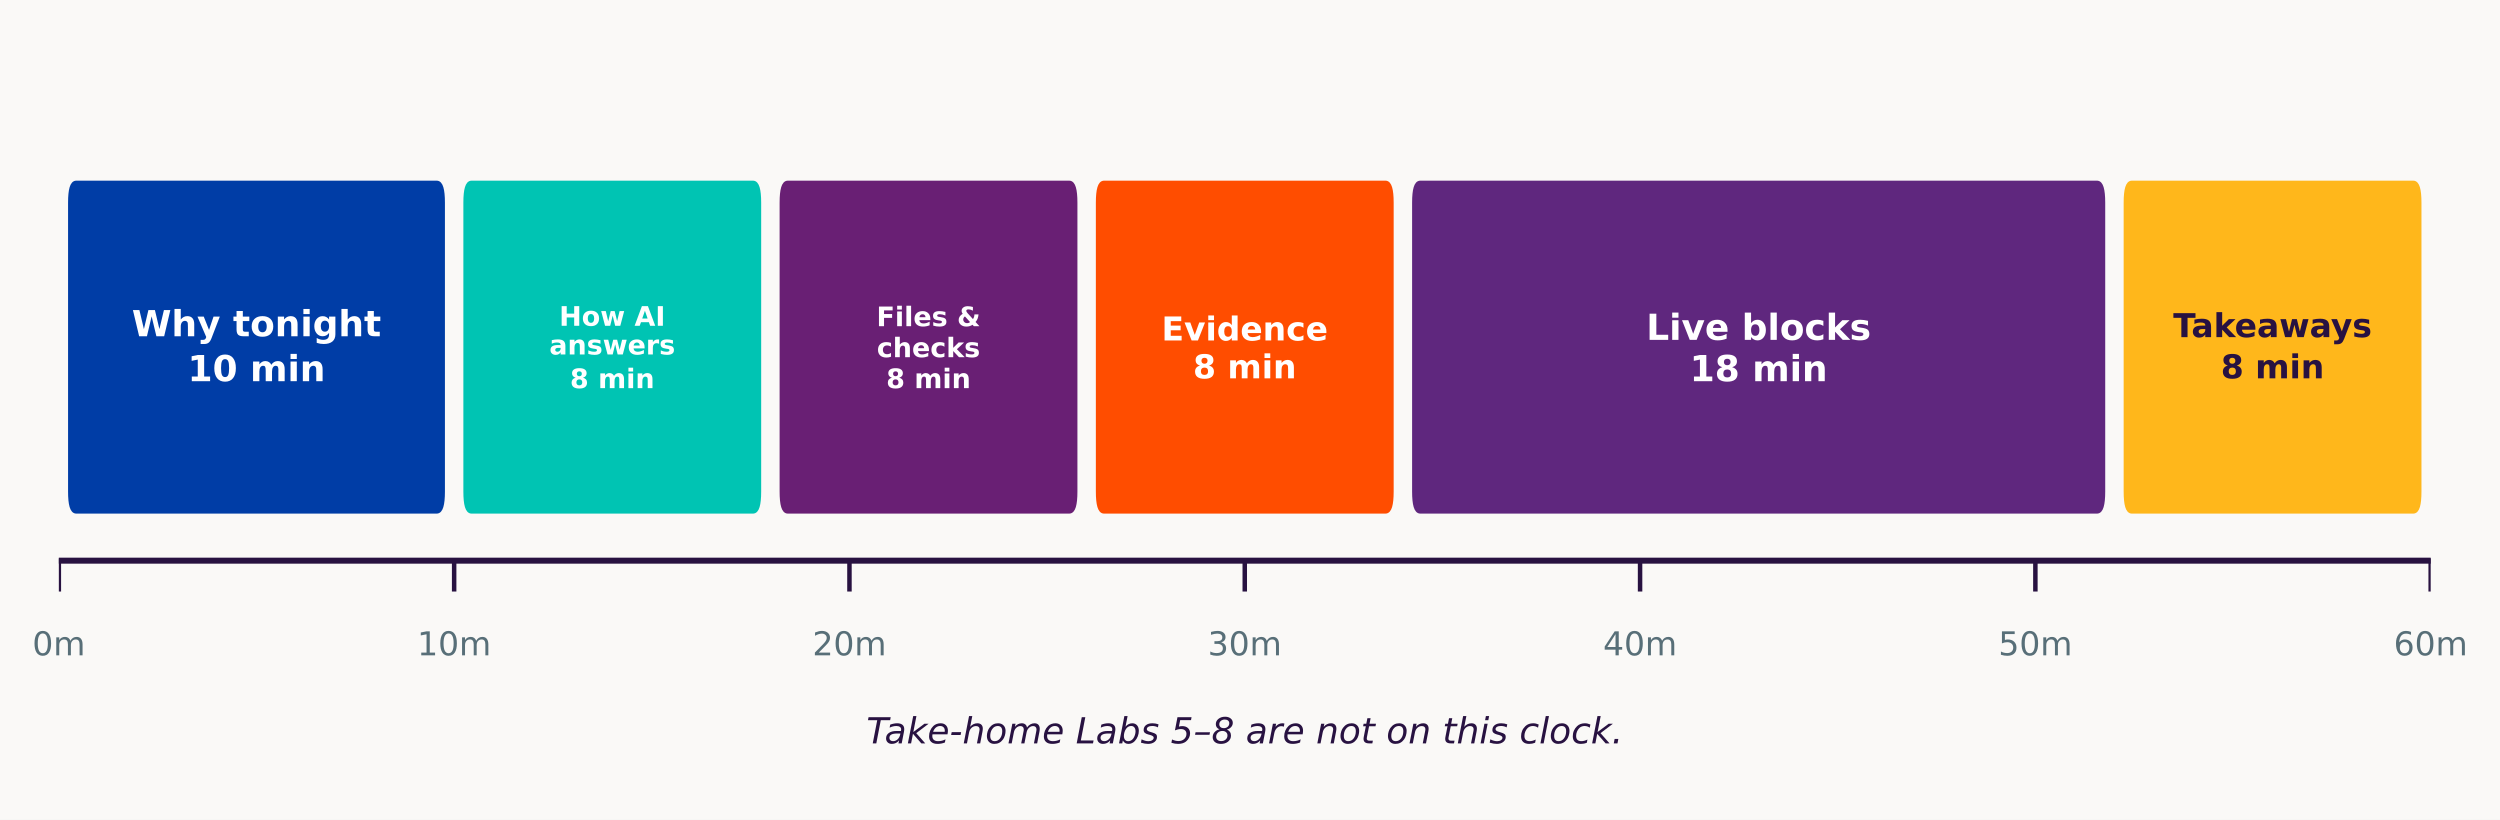
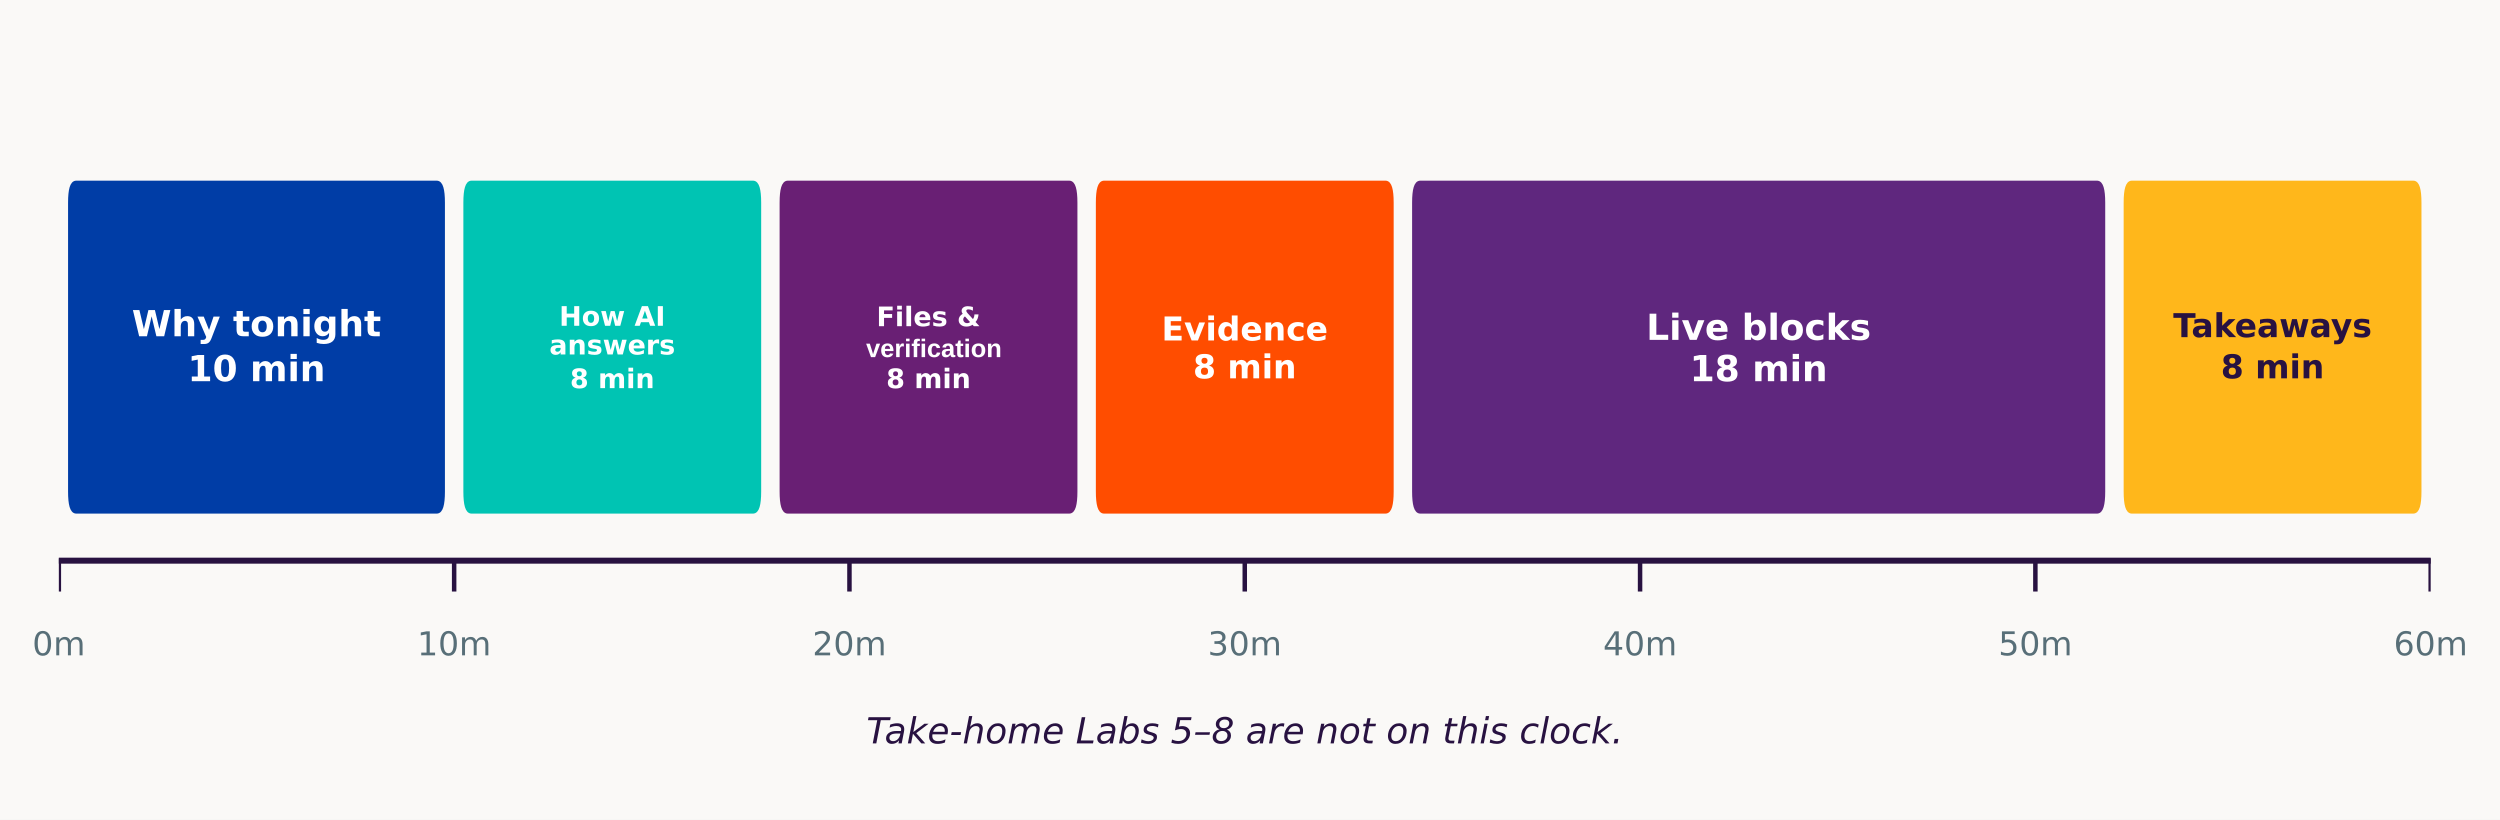
<svg xmlns="http://www.w3.org/2000/svg" xmlns:xlink="http://www.w3.org/1999/xlink" width="835.173pt" height="273.852pt" viewBox="0 0 835.173 273.852" version="1.1">
  <defs>
    <style type="text/css">*{stroke-linejoin: round; stroke-linecap: butt}</style>
  </defs>
  <g id="figure_1">
    <g id="patch_1">
      <path d="M 0 273.852  L 835.173 273.852  L 835.173 0  L 0 0  z " style="fill: #faf9f7" />
    </g>
    <g id="axes_1">
      <g id="patch_2">
        <path d="M 25.467 170.829  L 145.906 170.829  Q 147.887 170.829 147.887 164.21  L 147.887 67.722  Q 147.887 61.103 145.906 61.103  L 25.467 61.103  Q 23.486 61.103 23.486 67.722  L 23.486 164.21  Q 23.486 170.829 25.467 170.829  z " clip-path="url(#p1abf5db52d)" style="fill: #003da6; stroke: #003da6; stroke-width: 1.5; stroke-linejoin: miter" />
      </g>
      <g id="patch_3">
        <path d="M 157.527 170.829  L 251.554 170.829  Q 253.535 170.829 253.535 164.21  L 253.535 67.722  Q 253.535 61.103 251.554 61.103  L 157.527 61.103  Q 155.546 61.103 155.546 67.722  L 155.546 164.21  Q 155.546 170.829 157.527 170.829  z " clip-path="url(#p1abf5db52d)" style="fill: #00c4b3; stroke: #00c4b3; stroke-width: 1.5; stroke-linejoin: miter" />
      </g>
      <g id="patch_4">
        <path d="M 263.175 170.829  L 357.202 170.829  Q 359.183 170.829 359.183 164.21  L 359.183 67.722  Q 359.183 61.103 357.202 61.103  L 263.175 61.103  Q 261.194 61.103 261.194 67.722  L 261.194 164.21  Q 261.194 170.829 263.175 170.829  z " clip-path="url(#p1abf5db52d)" style="fill: #691f74; stroke: #691f74; stroke-width: 1.5; stroke-linejoin: miter" />
      </g>
      <g id="patch_5">
        <path d="M 368.823 170.829  L 462.85 170.829  Q 464.831 170.829 464.831 164.21  L 464.831 67.722  Q 464.831 61.103 462.85 61.103  L 368.823 61.103  Q 366.842 61.103 366.842 67.722  L 366.842 164.21  Q 366.842 170.829 368.823 170.829  z " clip-path="url(#p1abf5db52d)" style="fill: #ff4d00; stroke: #ff4d00; stroke-width: 1.5; stroke-linejoin: miter" />
      </g>
      <g id="patch_6">
        <path d="M 474.471 170.829  L 700.558 170.829  Q 702.539 170.829 702.539 164.21  L 702.539 67.722  Q 702.539 61.103 700.558 61.103  L 474.471 61.103  Q 472.49 61.103 472.49 67.722  L 472.49 164.21  Q 472.49 170.829 474.471 170.829  z " clip-path="url(#p1abf5db52d)" style="fill: #5f277e; stroke: #5f277e; stroke-width: 1.5; stroke-linejoin: miter" />
      </g>
      <g id="patch_7">
        <path d="M 712.179 170.829  L 806.206 170.829  Q 808.187 170.829 808.187 164.21  L 808.187 67.722  Q 808.187 61.103 806.206 61.103  L 712.179 61.103  Q 710.198 61.103 710.198 67.722  L 710.198 164.21  Q 710.198 170.829 712.179 170.829  z " clip-path="url(#p1abf5db52d)" style="fill: #ffb71b; stroke: #ffb71b; stroke-width: 1.5; stroke-linejoin: miter" />
      </g>
      <g id="line2d_1">
        <path d="M 19.657 187.303  L 812.017 187.303  " clip-path="url(#p1abf5db52d)" style="fill: none; stroke: #281241; stroke-width: 2; stroke-linecap: square" />
      </g>
      <g id="line2d_2">
        <path d="M 19.657 196.863  L 19.657 187.303  " clip-path="url(#p1abf5db52d)" style="fill: none; stroke: #281241; stroke-width: 1.5; stroke-linecap: square" />
      </g>
      <g id="line2d_3">
        <path d="M 151.717 196.863  L 151.717 187.303  " clip-path="url(#p1abf5db52d)" style="fill: none; stroke: #281241; stroke-width: 1.5; stroke-linecap: square" />
      </g>
      <g id="line2d_4">
        <path d="M 283.777 196.863  L 283.777 187.303  " clip-path="url(#p1abf5db52d)" style="fill: none; stroke: #281241; stroke-width: 1.5; stroke-linecap: square" />
      </g>
      <g id="line2d_5">
        <path d="M 415.837 196.863  L 415.837 187.303  " clip-path="url(#p1abf5db52d)" style="fill: none; stroke: #281241; stroke-width: 1.5; stroke-linecap: square" />
      </g>
      <g id="line2d_6">
        <path d="M 547.897 196.863  L 547.897 187.303  " clip-path="url(#p1abf5db52d)" style="fill: none; stroke: #281241; stroke-width: 1.5; stroke-linecap: square" />
      </g>
      <g id="line2d_7">
        <path d="M 679.957 196.863  L 679.957 187.303  " clip-path="url(#p1abf5db52d)" style="fill: none; stroke: #281241; stroke-width: 1.5; stroke-linecap: square" />
      </g>
      <g id="line2d_8">
        <path d="M 812.017 196.863  L 812.017 187.303  " clip-path="url(#p1abf5db52d)" style="fill: none; stroke: #281241; stroke-width: 1.5; stroke-linecap: square" />
      </g>
      <g id="text_1">
        <g style="fill: #ffffff" transform="translate(44.04578 112.3307) scale(0.12 -0.12)">
          <defs>
            <path id="DejaVuSans-Bold-3a" d="M 191 4666  L 1344 4666  L 2150 1275  L 2950 4666  L 4109 4666  L 4909 1275  L 5716 4666  L 6859 4666  L 5759 0  L 4372 0  L 3525 3547  L 2688 0  L 1300 0  L 191 4666  z " transform="scale(0.015625)" />
            <path id="DejaVuSans-Bold-4b" d="M 4056 2131  L 4056 0  L 2931 0  L 2931 347  L 2931 1625  Q 2931 2084 2911 2256  Q 2891 2428 2841 2509  Q 2775 2619 2662 2680  Q 2550 2741 2406 2741  Q 2056 2741 1856 2470  Q 1656 2200 1656 1722  L 1656 0  L 538 0  L 538 4863  L 1656 4863  L 1656 2988  Q 1909 3294 2193 3439  Q 2478 3584 2822 3584  Q 3428 3584 3742 3212  Q 4056 2841 4056 2131  z " transform="scale(0.015625)" />
            <path id="DejaVuSans-Bold-5c" d="M 78 3500  L 1197 3500  L 2138 1125  L 2938 3500  L 4056 3500  L 2584 -331  Q 2363 -916 2067 -1148  Q 1772 -1381 1288 -1381  L 641 -1381  L 641 -647  L 991 -647  Q 1275 -647 1404 -556  Q 1534 -466 1606 -231  L 1638 -134  L 78 3500  z " transform="scale(0.015625)" />
            <path id="DejaVuSans-Bold-3" transform="scale(0.015625)" />
            <path id="DejaVuSans-Bold-57" d="M 1759 4494  L 1759 3500  L 2913 3500  L 2913 2700  L 1759 2700  L 1759 1216  Q 1759 972 1856 886  Q 1953 800 2241 800  L 2816 800  L 2816 0  L 1856 0  Q 1194 0 917 276  Q 641 553 641 1216  L 641 2700  L 84 2700  L 84 3500  L 641 3500  L 641 4494  L 1759 4494  z " transform="scale(0.015625)" />
            <path id="DejaVuSans-Bold-52" d="M 2203 2784  Q 1831 2784 1636 2517  Q 1441 2250 1441 1747  Q 1441 1244 1636 976  Q 1831 709 2203 709  Q 2569 709 2762 976  Q 2956 1244 2956 1747  Q 2956 2250 2762 2517  Q 2569 2784 2203 2784  z M 2203 3584  Q 3106 3584 3614 3096  Q 4122 2609 4122 1747  Q 4122 884 3614 396  Q 3106 -91 2203 -91  Q 1297 -91 786 396  Q 275 884 275 1747  Q 275 2609 786 3096  Q 1297 3584 2203 3584  z " transform="scale(0.015625)" />
            <path id="DejaVuSans-Bold-51" d="M 4056 2131  L 4056 0  L 2931 0  L 2931 347  L 2931 1631  Q 2931 2084 2911 2256  Q 2891 2428 2841 2509  Q 2775 2619 2662 2680  Q 2550 2741 2406 2741  Q 2056 2741 1856 2470  Q 1656 2200 1656 1722  L 1656 0  L 538 0  L 538 3500  L 1656 3500  L 1656 2988  Q 1909 3294 2193 3439  Q 2478 3584 2822 3584  Q 3428 3584 3742 3212  Q 4056 2841 4056 2131  z " transform="scale(0.015625)" />
            <path id="DejaVuSans-Bold-4c" d="M 538 3500  L 1656 3500  L 1656 0  L 538 0  L 538 3500  z M 538 4863  L 1656 4863  L 1656 3950  L 538 3950  L 538 4863  z " transform="scale(0.015625)" />
            <path id="DejaVuSans-Bold-4a" d="M 2919 594  Q 2688 288 2409 144  Q 2131 0 1766 0  Q 1125 0 706 504  Q 288 1009 288 1791  Q 288 2575 706 3076  Q 1125 3578 1766 3578  Q 2131 3578 2409 3434  Q 2688 3291 2919 2981  L 2919 3500  L 4044 3500  L 4044 353  Q 4044 -491 3511 -936  Q 2978 -1381 1966 -1381  Q 1638 -1381 1331 -1331  Q 1025 -1281 716 -1178  L 716 -306  Q 1009 -475 1290 -558  Q 1572 -641 1856 -641  Q 2406 -641 2662 -400  Q 2919 -159 2919 353  L 2919 594  z M 2181 2772  Q 1834 2772 1640 2515  Q 1447 2259 1447 1791  Q 1447 1309 1634 1061  Q 1822 813 2181 813  Q 2531 813 2725 1069  Q 2919 1325 2919 1791  Q 2919 2259 2725 2515  Q 2531 2772 2181 2772  z " transform="scale(0.015625)" />
          </defs>
          <use xlink:href="#DejaVuSans-Bold-3a" />
          <use xlink:href="#DejaVuSans-Bold-4b" transform="translate(110.2969 0)" />
          <use xlink:href="#DejaVuSans-Bold-5c" transform="translate(181.4844 0)" />
          <use xlink:href="#DejaVuSans-Bold-3" transform="translate(246.6719 0)" />
          <use xlink:href="#DejaVuSans-Bold-57" transform="translate(281.4844 0)" />
          <use xlink:href="#DejaVuSans-Bold-52" transform="translate(329.2812 0)" />
          <use xlink:href="#DejaVuSans-Bold-51" transform="translate(397.9844 0)" />
          <use xlink:href="#DejaVuSans-Bold-4c" transform="translate(469.1719 0)" />
          <use xlink:href="#DejaVuSans-Bold-4a" transform="translate(503.4531 0)" />
          <use xlink:href="#DejaVuSans-Bold-4b" transform="translate(575.0312 0)" />
          <use xlink:href="#DejaVuSans-Bold-57" transform="translate(646.2188 0)" />
        </g>
        <g style="fill: #ffffff" transform="translate(62.66828 127.34) scale(0.12 -0.12)">
          <defs>
            <path id="DejaVuSans-Bold-14" d="M 750 831  L 1813 831  L 1813 3847  L 722 3622  L 722 4441  L 1806 4666  L 2950 4666  L 2950 831  L 4013 831  L 4013 0  L 750 0  L 750 831  z " transform="scale(0.015625)" />
            <path id="DejaVuSans-Bold-13" d="M 2944 2338  Q 2944 3213 2780 3570  Q 2616 3928 2228 3928  Q 1841 3928 1675 3570  Q 1509 3213 1509 2338  Q 1509 1453 1675 1090  Q 1841 728 2228 728  Q 2613 728 2778 1090  Q 2944 1453 2944 2338  z M 4147 2328  Q 4147 1169 3647 539  Q 3147 -91 2228 -91  Q 1306 -91 806 539  Q 306 1169 306 2328  Q 306 3491 806 4120  Q 1306 4750 2228 4750  Q 3147 4750 3647 4120  Q 4147 3491 4147 2328  z " transform="scale(0.015625)" />
            <path id="DejaVuSans-Bold-50" d="M 3781 2919  Q 3994 3244 4286 3414  Q 4578 3584 4928 3584  Q 5531 3584 5847 3212  Q 6163 2841 6163 2131  L 6163 0  L 5038 0  L 5038 1825  Q 5041 1866 5042 1909  Q 5044 1953 5044 2034  Q 5044 2406 4934 2573  Q 4825 2741 4581 2741  Q 4263 2741 4089 2478  Q 3916 2216 3909 1719  L 3909 0  L 2784 0  L 2784 1825  Q 2784 2406 2684 2573  Q 2584 2741 2328 2741  Q 2006 2741 1831 2477  Q 1656 2213 1656 1722  L 1656 0  L 531 0  L 531 3500  L 1656 3500  L 1656 2988  Q 1863 3284 2130 3434  Q 2397 3584 2719 3584  Q 3081 3584 3359 3409  Q 3638 3234 3781 2919  z " transform="scale(0.015625)" />
          </defs>
          <use xlink:href="#DejaVuSans-Bold-14" />
          <use xlink:href="#DejaVuSans-Bold-13" transform="translate(69.57812 0)" />
          <use xlink:href="#DejaVuSans-Bold-3" transform="translate(139.1562 0)" />
          <use xlink:href="#DejaVuSans-Bold-50" transform="translate(173.9688 0)" />
          <use xlink:href="#DejaVuSans-Bold-4c" transform="translate(278.1719 0)" />
          <use xlink:href="#DejaVuSans-Bold-51" transform="translate(312.4531 0)" />
        </g>
      </g>
      <g id="text_2">
        <g style="fill: #ffffff" transform="translate(186.8023 108.8331) scale(0.09 -0.09)">
          <defs>
            <path id="DejaVuSans-Bold-2b" d="M 588 4666  L 1791 4666  L 1791 2888  L 3566 2888  L 3566 4666  L 4769 4666  L 4769 0  L 3566 0  L 3566 1978  L 1791 1978  L 1791 0  L 588 0  L 588 4666  z " transform="scale(0.015625)" />
            <path id="DejaVuSans-Bold-5a" d="M 225 3500  L 1313 3500  L 1900 1088  L 2491 3500  L 3425 3500  L 4013 1113  L 4603 3500  L 5691 3500  L 4769 0  L 3547 0  L 2956 2406  L 2369 0  L 1147 0  L 225 3500  z " transform="scale(0.015625)" />
            <path id="DejaVuSans-Bold-24" d="M 3419 850  L 1538 850  L 1241 0  L 31 0  L 1759 4666  L 3194 4666  L 4922 0  L 3713 0  L 3419 850  z M 1838 1716  L 3116 1716  L 2478 3572  L 1838 1716  z " transform="scale(0.015625)" />
            <path id="DejaVuSans-Bold-2c" d="M 588 4666  L 1791 4666  L 1791 0  L 588 0  L 588 4666  z " transform="scale(0.015625)" />
          </defs>
          <use xlink:href="#DejaVuSans-Bold-2b" />
          <use xlink:href="#DejaVuSans-Bold-52" transform="translate(83.6875 0)" />
          <use xlink:href="#DejaVuSans-Bold-5a" transform="translate(152.3906 0)" />
          <use xlink:href="#DejaVuSans-Bold-3" transform="translate(244.7812 0)" />
          <use xlink:href="#DejaVuSans-Bold-24" transform="translate(279.5938 0)" />
          <use xlink:href="#DejaVuSans-Bold-2c" transform="translate(356.9844 0)" />
        </g>
        <g style="fill: #ffffff" transform="translate(183.5152 118.4223) scale(0.09 -0.09)">
          <defs>
            <path id="DejaVuSans-Bold-44" d="M 2106 1575  Q 1756 1575 1579 1456  Q 1403 1338 1403 1106  Q 1403 894 1545 773  Q 1688 653 1941 653  Q 2256 653 2472 879  Q 2688 1106 2688 1447  L 2688 1575  L 2106 1575  z M 3816 1997  L 3816 0  L 2688 0  L 2688 519  Q 2463 200 2181 54  Q 1900 -91 1497 -91  Q 953 -91 614 226  Q 275 544 275 1050  Q 275 1666 698 1953  Q 1122 2241 2028 2241  L 2688 2241  L 2688 2328  Q 2688 2594 2478 2717  Q 2269 2841 1825 2841  Q 1466 2841 1156 2769  Q 847 2697 581 2553  L 581 3406  Q 941 3494 1303 3539  Q 1666 3584 2028 3584  Q 2975 3584 3395 3211  Q 3816 2838 3816 1997  z " transform="scale(0.015625)" />
            <path id="DejaVuSans-Bold-56" d="M 3272 3391  L 3272 2541  Q 2913 2691 2578 2766  Q 2244 2841 1947 2841  Q 1628 2841 1473 2761  Q 1319 2681 1319 2516  Q 1319 2381 1436 2309  Q 1553 2238 1856 2203  L 2053 2175  Q 2913 2066 3209 1816  Q 3506 1566 3506 1031  Q 3506 472 3093 190  Q 2681 -91 1863 -91  Q 1516 -91 1145 -36  Q 775 19 384 128  L 384 978  Q 719 816 1070 734  Q 1422 653 1784 653  Q 2113 653 2278 743  Q 2444 834 2444 1013  Q 2444 1163 2330 1236  Q 2216 1309 1875 1350  L 1678 1375  Q 931 1469 631 1722  Q 331 1975 331 2491  Q 331 3047 712 3315  Q 1094 3584 1881 3584  Q 2191 3584 2531 3537  Q 2872 3491 3272 3391  z " transform="scale(0.015625)" />
            <path id="DejaVuSans-Bold-48" d="M 4031 1759  L 4031 1441  L 1416 1441  Q 1456 1047 1700 850  Q 1944 653 2381 653  Q 2734 653 3104 758  Q 3475 863 3866 1075  L 3866 213  Q 3469 63 3072 -14  Q 2675 -91 2278 -91  Q 1328 -91 801 392  Q 275 875 275 1747  Q 275 2603 792 3093  Q 1309 3584 2216 3584  Q 3041 3584 3536 3087  Q 4031 2591 4031 1759  z M 2881 2131  Q 2881 2450 2695 2645  Q 2509 2841 2209 2841  Q 1884 2841 1681 2658  Q 1478 2475 1428 2131  L 2881 2131  z " transform="scale(0.015625)" />
            <path id="DejaVuSans-Bold-55" d="M 3138 2547  Q 2991 2616 2845 2648  Q 2700 2681 2553 2681  Q 2122 2681 1889 2404  Q 1656 2128 1656 1613  L 1656 0  L 538 0  L 538 3500  L 1656 3500  L 1656 2925  Q 1872 3269 2151 3426  Q 2431 3584 2822 3584  Q 2878 3584 2943 3579  Q 3009 3575 3134 3559  L 3138 2547  z " transform="scale(0.015625)" />
          </defs>
          <use xlink:href="#DejaVuSans-Bold-44" />
          <use xlink:href="#DejaVuSans-Bold-51" transform="translate(67.48438 0)" />
          <use xlink:href="#DejaVuSans-Bold-56" transform="translate(138.6719 0)" />
          <use xlink:href="#DejaVuSans-Bold-5a" transform="translate(198.1875 0)" />
          <use xlink:href="#DejaVuSans-Bold-48" transform="translate(290.5781 0)" />
          <use xlink:href="#DejaVuSans-Bold-55" transform="translate(358.4062 0)" />
          <use xlink:href="#DejaVuSans-Bold-56" transform="translate(407.7188 0)" />
        </g>
        <g style="fill: #ffffff" transform="translate(190.4079 129.6716) scale(0.09 -0.09)">
          <defs>
            <path id="DejaVuSans-Bold-1b" d="M 2228 2088  Q 1891 2088 1709 1903  Q 1528 1719 1528 1375  Q 1528 1031 1709 848  Q 1891 666 2228 666  Q 2563 666 2741 848  Q 2919 1031 2919 1375  Q 2919 1722 2741 1905  Q 2563 2088 2228 2088  z M 1350 2484  Q 925 2613 709 2878  Q 494 3144 494 3541  Q 494 4131 934 4440  Q 1375 4750 2228 4750  Q 3075 4750 3515 4442  Q 3956 4134 3956 3541  Q 3956 3144 3739 2878  Q 3522 2613 3097 2484  Q 3572 2353 3814 2058  Q 4056 1763 4056 1313  Q 4056 619 3595 264  Q 3134 -91 2228 -91  Q 1319 -91 855 264  Q 391 619 391 1313  Q 391 1763 633 2058  Q 875 2353 1350 2484  z M 1631 3419  Q 1631 3141 1786 2991  Q 1941 2841 2228 2841  Q 2509 2841 2662 2991  Q 2816 3141 2816 3419  Q 2816 3697 2662 3845  Q 2509 3994 2228 3994  Q 1941 3994 1786 3844  Q 1631 3694 1631 3419  z " transform="scale(0.015625)" />
          </defs>
          <use xlink:href="#DejaVuSans-Bold-1b" />
          <use xlink:href="#DejaVuSans-Bold-3" transform="translate(69.57812 0)" />
          <use xlink:href="#DejaVuSans-Bold-50" transform="translate(104.3906 0)" />
          <use xlink:href="#DejaVuSans-Bold-4c" transform="translate(208.5938 0)" />
          <use xlink:href="#DejaVuSans-Bold-51" transform="translate(242.875 0)" />
        </g>
      </g>
      <g id="text_3">
        <g style="fill: #ffffff" transform="translate(292.8082 108.9716) scale(0.09 -0.09)">
          <defs>
            <path id="DejaVuSans-Bold-29" d="M 588 4666  L 3834 4666  L 3834 3756  L 1791 3756  L 1791 2888  L 3713 2888  L 3713 1978  L 1791 1978  L 1791 0  L 588 0  L 588 4666  z " transform="scale(0.015625)" />
            <path id="DejaVuSans-Bold-4f" d="M 538 4863  L 1656 4863  L 1656 0  L 538 0  L 538 4863  z " transform="scale(0.015625)" />
            <path id="DejaVuSans-Bold-9" d="M 2497 3097  L 3775 1691  Q 3941 1909 4027 2181  Q 4113 2453 4128 2797  L 5100 2797  Q 5053 2228 4879 1784  Q 4706 1341 4397 1006  L 5313 0  L 3988 0  L 3681 341  Q 3353 122 2990 15  Q 2628 -91 2222 -91  Q 1400 -91 892 342  Q 384 775 384 1459  Q 384 1916 607 2267  Q 831 2619 1338 2950  Q 1206 3116 1143 3281  Q 1081 3447 1081 3628  Q 1081 4138 1478 4444  Q 1875 4750 2534 4750  Q 2819 4750 3126 4704  Q 3434 4659 3769 4569  L 3769 3700  Q 3475 3850 3212 3922  Q 2950 3994 2700 3994  Q 2459 3994 2326 3901  Q 2194 3809 2194 3641  Q 2194 3534 2270 3398  Q 2347 3263 2497 3097  z M 1875 2322  Q 1672 2175 1569 1989  Q 1466 1803 1466 1581  Q 1466 1222 1731 969  Q 1997 716 2369 716  Q 2578 716 2759 780  Q 2941 844 3097 972  L 1875 2322  z " transform="scale(0.015625)" />
          </defs>
          <use xlink:href="#DejaVuSans-Bold-29" />
          <use xlink:href="#DejaVuSans-Bold-4c" transform="translate(68.3125 0)" />
          <use xlink:href="#DejaVuSans-Bold-4f" transform="translate(102.5938 0)" />
          <use xlink:href="#DejaVuSans-Bold-48" transform="translate(136.875 0)" />
          <use xlink:href="#DejaVuSans-Bold-56" transform="translate(204.7031 0)" />
          <use xlink:href="#DejaVuSans-Bold-3" transform="translate(264.2188 0)" />
          <use xlink:href="#DejaVuSans-Bold-9" transform="translate(299.0312 0)" />
        </g>
        <g style="fill: #ffffff" transform="translate(292.927 119.3216) scale(0.09 -0.09)">
          <defs>
            <path id="DejaVuSans-Bold-46" d="M 3366 3391  L 3366 2478  Q 3138 2634 2908 2709  Q 2678 2784 2431 2784  Q 1963 2784 1702 2511  Q 1441 2238 1441 1747  Q 1441 1256 1702 982  Q 1963 709 2431 709  Q 2694 709 2930 787  Q 3166 866 3366 1019  L 3366 103  Q 3103 6 2833 -42  Q 2563 -91 2291 -91  Q 1344 -91 809 395  Q 275 881 275 1747  Q 275 2613 809 3098  Q 1344 3584 2291 3584  Q 2566 3584 2833 3536  Q 3100 3488 3366 3391  z " transform="scale(0.015625)" />
            <path id="DejaVuSans-Bold-4e" d="M 538 4863  L 1656 4863  L 1656 2216  L 2944 3500  L 4244 3500  L 2534 1894  L 4378 0  L 3022 0  L 1656 1459  L 1656 0  L 538 0  L 538 4863  z " transform="scale(0.015625)" />
          </defs>
          <use xlink:href="#DejaVuSans-Bold-46" />
          <use xlink:href="#DejaVuSans-Bold-4b" transform="translate(59.28125 0)" />
          <use xlink:href="#DejaVuSans-Bold-48" transform="translate(130.4688 0)" />
          <use xlink:href="#DejaVuSans-Bold-46" transform="translate(198.2969 0)" />
          <use xlink:href="#DejaVuSans-Bold-4e" transform="translate(257.5781 0)" />
          <use xlink:href="#DejaVuSans-Bold-56" transform="translate(324.0781 0)" />
+         </g>
+         <g id="text_3_plain_language_replacement">
+           <rect x="276" y="110" width="72" height="13" fill="#691f74" />
+           <text x="312" y="119.3" text-anchor="middle" style="font: 700 8.5px 'Segoe UI', 'Helvetica Neue', Arial, sans-serif; fill: #ffffff">verification</text>
        </g>
        <g style="fill: #ffffff" transform="translate(296.0559 129.6716) scale(0.09 -0.09)">
          <use xlink:href="#DejaVuSans-Bold-1b" />
          <use xlink:href="#DejaVuSans-Bold-3" transform="translate(69.57812 0)" />
          <use xlink:href="#DejaVuSans-Bold-50" transform="translate(104.3906 0)" />
          <use xlink:href="#DejaVuSans-Bold-4c" transform="translate(208.5938 0)" />
          <use xlink:href="#DejaVuSans-Bold-51" transform="translate(242.875 0)" />
        </g>
      </g>
      <g id="text_4">
        <g style="fill: #ffffff" transform="translate(388.0351 113.7422) scale(0.11 -0.11)">
          <defs>
            <path id="DejaVuSans-Bold-28" d="M 588 4666  L 3834 4666  L 3834 3756  L 1791 3756  L 1791 2888  L 3713 2888  L 3713 1978  L 1791 1978  L 1791 909  L 3903 909  L 3903 0  L 588 0  L 588 4666  z " transform="scale(0.015625)" />
            <path id="DejaVuSans-Bold-59" d="M 97 3500  L 1216 3500  L 2088 1081  L 2956 3500  L 4078 3500  L 2700 0  L 1472 0  L 97 3500  z " transform="scale(0.015625)" />
            <path id="DejaVuSans-Bold-47" d="M 2919 2988  L 2919 4863  L 4044 4863  L 4044 0  L 2919 0  L 2919 506  Q 2688 197 2409 53  Q 2131 -91 1766 -91  Q 1119 -91 703 423  Q 288 938 288 1747  Q 288 2556 703 3070  Q 1119 3584 1766 3584  Q 2128 3584 2408 3439  Q 2688 3294 2919 2988  z M 2181 722  Q 2541 722 2730 984  Q 2919 1247 2919 1747  Q 2919 2247 2730 2509  Q 2541 2772 2181 2772  Q 1825 2772 1636 2509  Q 1447 2247 1447 1747  Q 1447 1247 1636 984  Q 1825 722 2181 722  z " transform="scale(0.015625)" />
          </defs>
          <use xlink:href="#DejaVuSans-Bold-28" />
          <use xlink:href="#DejaVuSans-Bold-59" transform="translate(68.3125 0)" />
          <use xlink:href="#DejaVuSans-Bold-4c" transform="translate(133.5 0)" />
          <use xlink:href="#DejaVuSans-Bold-47" transform="translate(167.7812 0)" />
          <use xlink:href="#DejaVuSans-Bold-48" transform="translate(239.3594 0)" />
          <use xlink:href="#DejaVuSans-Bold-51" transform="translate(307.1875 0)" />
          <use xlink:href="#DejaVuSans-Bold-46" transform="translate(378.375 0)" />
          <use xlink:href="#DejaVuSans-Bold-48" transform="translate(437.6562 0)" />
        </g>
        <g style="fill: #ffffff" transform="translate(398.5633 126.3922) scale(0.11 -0.11)">
          <use xlink:href="#DejaVuSans-Bold-1b" />
          <use xlink:href="#DejaVuSans-Bold-3" transform="translate(69.57812 0)" />
          <use xlink:href="#DejaVuSans-Bold-50" transform="translate(104.3906 0)" />
          <use xlink:href="#DejaVuSans-Bold-4c" transform="translate(208.5938 0)" />
          <use xlink:href="#DejaVuSans-Bold-51" transform="translate(242.875 0)" />
        </g>
      </g>
      <g id="text_5">
        <g style="fill: #ffffff" transform="translate(549.9735 113.54) scale(0.12 -0.12)">
          <defs>
            <path id="DejaVuSans-Bold-2f" d="M 588 4666  L 1791 4666  L 1791 909  L 3903 909  L 3903 0  L 588 0  L 588 4666  z " transform="scale(0.015625)" />
            <path id="DejaVuSans-Bold-45" d="M 2400 722  Q 2759 722 2948 984  Q 3138 1247 3138 1747  Q 3138 2247 2948 2509  Q 2759 2772 2400 2772  Q 2041 2772 1848 2508  Q 1656 2244 1656 1747  Q 1656 1250 1848 986  Q 2041 722 2400 722  z M 1656 2988  Q 1888 3294 2169 3439  Q 2450 3584 2816 3584  Q 3463 3584 3878 3070  Q 4294 2556 4294 1747  Q 4294 938 3878 423  Q 3463 -91 2816 -91  Q 2450 -91 2169 54  Q 1888 200 1656 506  L 1656 0  L 538 0  L 538 4863  L 1656 4863  L 1656 2988  z " transform="scale(0.015625)" />
          </defs>
          <use xlink:href="#DejaVuSans-Bold-2f" />
          <use xlink:href="#DejaVuSans-Bold-4c" transform="translate(63.71875 0)" />
          <use xlink:href="#DejaVuSans-Bold-59" transform="translate(98 0)" />
          <use xlink:href="#DejaVuSans-Bold-48" transform="translate(163.1875 0)" />
          <use xlink:href="#DejaVuSans-Bold-3" transform="translate(231.0156 0)" />
          <use xlink:href="#DejaVuSans-Bold-45" transform="translate(265.8281 0)" />
          <use xlink:href="#DejaVuSans-Bold-4f" transform="translate(337.4062 0)" />
          <use xlink:href="#DejaVuSans-Bold-52" transform="translate(371.6875 0)" />
          <use xlink:href="#DejaVuSans-Bold-46" transform="translate(440.3906 0)" />
          <use xlink:href="#DejaVuSans-Bold-4e" transform="translate(499.6719 0)" />
          <use xlink:href="#DejaVuSans-Bold-56" transform="translate(566.1719 0)" />
        </g>
        <g style="fill: #ffffff" transform="translate(564.4963 127.34) scale(0.12 -0.12)">
          <use xlink:href="#DejaVuSans-Bold-14" />
          <use xlink:href="#DejaVuSans-Bold-1b" transform="translate(69.57812 0)" />
          <use xlink:href="#DejaVuSans-Bold-3" transform="translate(139.1562 0)" />
          <use xlink:href="#DejaVuSans-Bold-50" transform="translate(173.9688 0)" />
          <use xlink:href="#DejaVuSans-Bold-4c" transform="translate(278.1719 0)" />
          <use xlink:href="#DejaVuSans-Bold-51" transform="translate(312.4531 0)" />
        </g>
      </g>
      <g id="text_6">
        <g style="fill: #281241" transform="translate(726.0037 112.6336) scale(0.11 -0.11)">
          <defs>
            <path id="DejaVuSans-Bold-37" d="M 31 4666  L 4331 4666  L 4331 3756  L 2784 3756  L 2784 0  L 1581 0  L 1581 3756  L 31 3756  L 31 4666  z " transform="scale(0.015625)" />
          </defs>
          <use xlink:href="#DejaVuSans-Bold-37" />
          <use xlink:href="#DejaVuSans-Bold-44" transform="translate(55.32812 0)" />
          <use xlink:href="#DejaVuSans-Bold-4e" transform="translate(122.8125 0)" />
          <use xlink:href="#DejaVuSans-Bold-48" transform="translate(186.625 0)" />
          <use xlink:href="#DejaVuSans-Bold-44" transform="translate(254.4531 0)" />
          <use xlink:href="#DejaVuSans-Bold-5a" transform="translate(321.9375 0)" />
          <use xlink:href="#DejaVuSans-Bold-44" transform="translate(414.3281 0)" />
          <use xlink:href="#DejaVuSans-Bold-5c" transform="translate(478.7344 0)" />
          <use xlink:href="#DejaVuSans-Bold-56" transform="translate(543.9219 0)" />
        </g>
        <g style="fill: #281241" transform="translate(741.9193 126.3922) scale(0.11 -0.11)">
          <use xlink:href="#DejaVuSans-Bold-1b" />
          <use xlink:href="#DejaVuSans-Bold-3" transform="translate(69.57812 0)" />
          <use xlink:href="#DejaVuSans-Bold-50" transform="translate(104.3906 0)" />
          <use xlink:href="#DejaVuSans-Bold-4c" transform="translate(208.5938 0)" />
          <use xlink:href="#DejaVuSans-Bold-51" transform="translate(242.875 0)" />
        </g>
      </g>
      <g id="text_7">
        <g style="fill: #586f78" transform="translate(10.8 218.9263) scale(0.11 -0.11)">
          <defs>
            <path id="DejaVuSans-13" d="M 2034 4250  Q 1547 4250 1301 3770  Q 1056 3291 1056 2328  Q 1056 1369 1301 889  Q 1547 409 2034 409  Q 2525 409 2770 889  Q 3016 1369 3016 2328  Q 3016 3291 2770 3770  Q 2525 4250 2034 4250  z M 2034 4750  Q 2819 4750 3233 4129  Q 3647 3509 3647 2328  Q 3647 1150 3233 529  Q 2819 -91 2034 -91  Q 1250 -91 836 529  Q 422 1150 422 2328  Q 422 3509 836 4129  Q 1250 4750 2034 4750  z " transform="scale(0.015625)" />
            <path id="DejaVuSans-50" d="M 3328 2828  Q 3544 3216 3844 3400  Q 4144 3584 4550 3584  Q 5097 3584 5394 3201  Q 5691 2819 5691 2113  L 5691 0  L 5113 0  L 5113 2094  Q 5113 2597 4934 2840  Q 4756 3084 4391 3084  Q 3944 3084 3684 2787  Q 3425 2491 3425 1978  L 3425 0  L 2847 0  L 2847 2094  Q 2847 2600 2669 2842  Q 2491 3084 2119 3084  Q 1678 3084 1418 2786  Q 1159 2488 1159 1978  L 1159 0  L 581 0  L 581 3500  L 1159 3500  L 1159 2956  Q 1356 3278 1631 3431  Q 1906 3584 2284 3584  Q 2666 3584 2933 3390  Q 3200 3197 3328 2828  z " transform="scale(0.015625)" />
          </defs>
          <use xlink:href="#DejaVuSans-13" />
          <use xlink:href="#DejaVuSans-50" transform="translate(63.625 0)" />
        </g>
      </g>
      <g id="text_8">
        <g style="fill: #586f78" transform="translate(139.3606 218.9263) scale(0.11 -0.11)">
          <defs>
            <path id="DejaVuSans-14" d="M 794 531  L 1825 531  L 1825 4091  L 703 3866  L 703 4441  L 1819 4666  L 2450 4666  L 2450 531  L 3481 531  L 3481 0  L 794 0  L 794 531  z " transform="scale(0.015625)" />
          </defs>
          <use xlink:href="#DejaVuSans-14" />
          <use xlink:href="#DejaVuSans-13" transform="translate(63.625 0)" />
          <use xlink:href="#DejaVuSans-50" transform="translate(127.25 0)" />
        </g>
      </g>
      <g id="text_9">
        <g style="fill: #586f78" transform="translate(271.4206 218.9263) scale(0.11 -0.11)">
          <defs>
            <path id="DejaVuSans-15" d="M 1228 531  L 3431 531  L 3431 0  L 469 0  L 469 531  Q 828 903 1448 1529  Q 2069 2156 2228 2338  Q 2531 2678 2651 2914  Q 2772 3150 2772 3378  Q 2772 3750 2511 3984  Q 2250 4219 1831 4219  Q 1534 4219 1204 4116  Q 875 4013 500 3803  L 500 4441  Q 881 4594 1212 4672  Q 1544 4750 1819 4750  Q 2544 4750 2975 4387  Q 3406 4025 3406 3419  Q 3406 3131 3298 2873  Q 3191 2616 2906 2266  Q 2828 2175 2409 1742  Q 1991 1309 1228 531  z " transform="scale(0.015625)" />
          </defs>
          <use xlink:href="#DejaVuSans-15" />
          <use xlink:href="#DejaVuSans-13" transform="translate(63.625 0)" />
          <use xlink:href="#DejaVuSans-50" transform="translate(127.25 0)" />
        </g>
      </g>
      <g id="text_10">
        <g style="fill: #586f78" transform="translate(403.4806 218.9263) scale(0.11 -0.11)">
          <defs>
            <path id="DejaVuSans-16" d="M 2597 2516  Q 3050 2419 3304 2112  Q 3559 1806 3559 1356  Q 3559 666 3084 287  Q 2609 -91 1734 -91  Q 1441 -91 1130 -33  Q 819 25 488 141  L 488 750  Q 750 597 1062 519  Q 1375 441 1716 441  Q 2309 441 2620 675  Q 2931 909 2931 1356  Q 2931 1769 2642 2001  Q 2353 2234 1838 2234  L 1294 2234  L 1294 2753  L 1863 2753  Q 2328 2753 2575 2939  Q 2822 3125 2822 3475  Q 2822 3834 2567 4026  Q 2313 4219 1838 4219  Q 1578 4219 1281 4162  Q 984 4106 628 3988  L 628 4550  Q 988 4650 1302 4700  Q 1616 4750 1894 4750  Q 2613 4750 3031 4423  Q 3450 4097 3450 3541  Q 3450 3153 3228 2886  Q 3006 2619 2597 2516  z " transform="scale(0.015625)" />
          </defs>
          <use xlink:href="#DejaVuSans-16" />
          <use xlink:href="#DejaVuSans-13" transform="translate(63.625 0)" />
          <use xlink:href="#DejaVuSans-50" transform="translate(127.25 0)" />
        </g>
      </g>
      <g id="text_11">
        <g style="fill: #586f78" transform="translate(535.5406 218.9263) scale(0.11 -0.11)">
          <defs>
            <path id="DejaVuSans-17" d="M 2419 4116  L 825 1625  L 2419 1625  L 2419 4116  z M 2253 4666  L 3047 4666  L 3047 1625  L 3713 1625  L 3713 1100  L 3047 1100  L 3047 0  L 2419 0  L 2419 1100  L 313 1100  L 313 1709  L 2253 4666  z " transform="scale(0.015625)" />
          </defs>
          <use xlink:href="#DejaVuSans-17" />
          <use xlink:href="#DejaVuSans-13" transform="translate(63.625 0)" />
          <use xlink:href="#DejaVuSans-50" transform="translate(127.25 0)" />
        </g>
      </g>
      <g id="text_12">
        <g style="fill: #586f78" transform="translate(667.6006 218.9263) scale(0.11 -0.11)">
          <defs>
            <path id="DejaVuSans-18" d="M 691 4666  L 3169 4666  L 3169 4134  L 1269 4134  L 1269 2991  Q 1406 3038 1543 3061  Q 1681 3084 1819 3084  Q 2600 3084 3056 2656  Q 3513 2228 3513 1497  Q 3513 744 3044 326  Q 2575 -91 1722 -91  Q 1428 -91 1123 -41  Q 819 9 494 109  L 494 744  Q 775 591 1075 516  Q 1375 441 1709 441  Q 2250 441 2565 725  Q 2881 1009 2881 1497  Q 2881 1984 2565 2268  Q 2250 2553 1709 2553  Q 1456 2553 1204 2497  Q 953 2441 691 2322  L 691 4666  z " transform="scale(0.015625)" />
          </defs>
          <use xlink:href="#DejaVuSans-18" />
          <use xlink:href="#DejaVuSans-13" transform="translate(63.625 0)" />
          <use xlink:href="#DejaVuSans-50" transform="translate(127.25 0)" />
        </g>
      </g>
      <g id="text_13">
        <g style="fill: #586f78" transform="translate(799.6606 218.9263) scale(0.11 -0.11)">
          <defs>
            <path id="DejaVuSans-19" d="M 2113 2584  Q 1688 2584 1439 2293  Q 1191 2003 1191 1497  Q 1191 994 1439 701  Q 1688 409 2113 409  Q 2538 409 2786 701  Q 3034 994 3034 1497  Q 3034 2003 2786 2293  Q 2538 2584 2113 2584  z M 3366 4563  L 3366 3988  Q 3128 4100 2886 4159  Q 2644 4219 2406 4219  Q 1781 4219 1451 3797  Q 1122 3375 1075 2522  Q 1259 2794 1537 2939  Q 1816 3084 2150 3084  Q 2853 3084 3261 2657  Q 3669 2231 3669 1497  Q 3669 778 3244 343  Q 2819 -91 2113 -91  Q 1303 -91 875 529  Q 447 1150 447 2328  Q 447 3434 972 4092  Q 1497 4750 2381 4750  Q 2619 4750 2861 4703  Q 3103 4656 3366 4563  z " transform="scale(0.015625)" />
          </defs>
          <use xlink:href="#DejaVuSans-19" />
          <use xlink:href="#DejaVuSans-13" transform="translate(63.625 0)" />
          <use xlink:href="#DejaVuSans-50" transform="translate(127.25 0)" />
        </g>
      </g>
      <g id="text_14">
        <g style="fill: #281241" transform="translate(289.4467 248.3434) scale(0.12 -0.12)">
          <defs>
            <path id="DejaVuSans-Oblique-37" d="M 378 4666  L 4325 4666  L 4225 4134  L 2559 4134  L 1759 0  L 1125 0  L 1925 4134  L 275 4134  L 378 4666  z " transform="scale(0.015625)" />
            <path id="DejaVuSans-Oblique-44" d="M 3438 1997  L 3047 0  L 2472 0  L 2578 531  Q 2325 219 2001 64  Q 1678 -91 1281 -91  Q 834 -91 548 182  Q 263 456 263 884  Q 263 1497 752 1853  Q 1241 2209 2100 2209  L 2900 2209  L 2931 2363  Q 2938 2388 2941 2417  Q 2944 2447 2944 2509  Q 2944 2788 2717 2942  Q 2491 3097 2081 3097  Q 1800 3097 1504 3025  Q 1209 2953 897 2809  L 997 3341  Q 1322 3463 1633 3523  Q 1944 3584 2234 3584  Q 2853 3584 3176 3315  Q 3500 3047 3500 2534  Q 3500 2431 3484 2292  Q 3469 2153 3438 1997  z M 2816 1759  L 2241 1759  Q 1534 1759 1195 1570  Q 856 1381 856 984  Q 856 709 1029 553  Q 1203 397 1509 397  Q 1978 397 2328 733  Q 2678 1069 2791 1631  L 2816 1759  z " transform="scale(0.015625)" />
            <path id="DejaVuSans-Oblique-4e" d="M 1172 4863  L 1747 4863  L 1197 2028  L 3169 3500  L 3916 3500  L 1716 1825  L 3322 0  L 2625 0  L 1131 1709  L 800 0  L 225 0  L 1172 4863  z " transform="scale(0.015625)" />
            <path id="DejaVuSans-Oblique-48" d="M 3078 2063  Q 3088 2113 3092 2166  Q 3097 2219 3097 2272  Q 3097 2653 2873 2875  Q 2650 3097 2266 3097  Q 1838 3097 1509 2826  Q 1181 2556 1013 2059  L 3078 2063  z M 3578 1613  L 903 1613  Q 884 1494 878 1425  Q 872 1356 872 1306  Q 872 872 1139 634  Q 1406 397 1894 397  Q 2269 397 2603 481  Q 2938 566 3225 728  L 3116 159  Q 2806 34 2476 -28  Q 2147 -91 1806 -91  Q 1078 -91 686 257  Q 294 606 294 1247  Q 294 1794 489 2264  Q 684 2734 1063 3103  Q 1306 3334 1642 3459  Q 1978 3584 2356 3584  Q 2950 3584 3301 3228  Q 3653 2872 3653 2272  Q 3653 2128 3634 1964  Q 3616 1800 3578 1613  z " transform="scale(0.015625)" />
            <path id="DejaVuSans-Oblique-10" d="M 391 2009  L 2075 2009  L 1978 1497  L 288 1497  L 391 2009  z " transform="scale(0.015625)" />
            <path id="DejaVuSans-Oblique-4b" d="M 3566 2113  L 3156 0  L 2578 0  L 2988 2091  Q 3016 2238 3031 2350  Q 3047 2463 3047 2528  Q 3047 2791 2881 2937  Q 2716 3084 2419 3084  Q 1956 3084 1617 2771  Q 1278 2459 1178 1941  L 800 0  L 225 0  L 1172 4863  L 1747 4863  L 1375 2950  Q 1594 3244 1934 3414  Q 2275 3584 2650 3584  Q 3113 3584 3367 3334  Q 3622 3084 3622 2631  Q 3622 2519 3608 2391  Q 3594 2263 3566 2113  z " transform="scale(0.015625)" />
            <path id="DejaVuSans-Oblique-52" d="M 1625 -91  Q 1009 -91 651 289  Q 294 669 294 1325  Q 294 1706 417 2101  Q 541 2497 738 2766  Q 1047 3184 1428 3384  Q 1809 3584 2291 3584  Q 2888 3584 3255 3212  Q 3622 2841 3622 2241  Q 3622 1825 3500 1412  Q 3378 1000 3181 728  Q 2875 309 2494 109  Q 2113 -91 1625 -91  z M 891 1344  Q 891 869 1089 633  Q 1288 397 1691 397  Q 2269 397 2648 901  Q 3028 1406 3028 2181  Q 3028 2634 2825 2865  Q 2622 3097 2228 3097  Q 1903 3097 1650 2945  Q 1397 2794 1197 2484  Q 1050 2253 970 1956  Q 891 1659 891 1344  z " transform="scale(0.015625)" />
            <path id="DejaVuSans-Oblique-50" d="M 5747 2113  L 5338 0  L 4763 0  L 5166 2094  Q 5191 2228 5203 2325  Q 5216 2422 5216 2491  Q 5216 2772 5059 2928  Q 4903 3084 4622 3084  Q 4203 3084 3875 2770  Q 3547 2456 3450 1953  L 3066 0  L 2491 0  L 2900 2094  Q 2925 2209 2937 2307  Q 2950 2406 2950 2484  Q 2950 2769 2794 2926  Q 2638 3084 2363 3084  Q 1938 3084 1609 2770  Q 1281 2456 1184 1953  L 800 0  L 225 0  L 909 3500  L 1484 3500  L 1375 2956  Q 1609 3263 1923 3423  Q 2238 3584 2597 3584  Q 2978 3584 3223 3384  Q 3469 3184 3519 2828  Q 3781 3197 4126 3390  Q 4472 3584 4856 3584  Q 5306 3584 5551 3325  Q 5797 3066 5797 2591  Q 5797 2488 5784 2364  Q 5772 2241 5747 2113  z " transform="scale(0.015625)" />
            <path id="DejaVuSans-Oblique-3" transform="scale(0.015625)" />
            <path id="DejaVuSans-Oblique-2f" d="M 1075 4666  L 1709 4666  L 909 525  L 3181 525  L 3078 0  L 172 0  L 1075 4666  z " transform="scale(0.015625)" />
            <path id="DejaVuSans-Oblique-45" d="M 3169 2138  Q 3169 2591 2961 2847  Q 2753 3103 2388 3103  Q 2122 3103 1889 2973  Q 1656 2844 1484 2597  Q 1303 2338 1198 1995  Q 1094 1653 1094 1313  Q 1094 881 1298 636  Q 1503 391 1863 391  Q 2134 391 2365 517  Q 2597 644 2772 891  Q 2950 1147 3059 1487  Q 3169 1828 3169 2138  z M 1381 2969  Q 1594 3256 1914 3420  Q 2234 3584 2584 3584  Q 3122 3584 3439 3221  Q 3756 2859 3756 2241  Q 3756 1734 3570 1259  Q 3384 784 3041 416  Q 2816 172 2522 40  Q 2228 -91 1906 -91  Q 1566 -91 1316 65  Q 1066 222 909 531  L 806 0  L 231 0  L 1178 4863  L 1753 4863  L 1381 2969  z " transform="scale(0.015625)" />
            <path id="DejaVuSans-Oblique-56" d="M 3200 3397  L 3091 2853  Q 2863 2978 2609 3040  Q 2356 3103 2088 3103  Q 1634 3103 1373 2948  Q 1113 2794 1113 2528  Q 1113 2219 1719 2053  Q 1766 2041 1788 2034  L 1972 1978  Q 2547 1819 2739 1644  Q 2931 1469 2931 1166  Q 2931 609 2489 259  Q 2047 -91 1331 -91  Q 1053 -91 747 -37  Q 441 16 72 128  L 184 722  Q 500 559 806 475  Q 1113 391 1394 391  Q 1816 391 2080 572  Q 2344 753 2344 1031  Q 2344 1331 1650 1516  L 1591 1531  L 1394 1581  Q 956 1697 753 1886  Q 550 2075 550 2369  Q 550 2928 970 3256  Q 1391 3584 2113 3584  Q 2397 3584 2667 3537  Q 2938 3491 3200 3397  z " transform="scale(0.015625)" />
            <path id="DejaVuSans-Oblique-18" d="M 3719 4666  L 3622 4141  L 1691 4141  L 1466 2988  Q 1609 3034 1757 3056  Q 1906 3078 2059 3078  Q 2706 3078 3081 2731  Q 3456 2384 3456 1791  Q 3456 1375 3264 994  Q 3072 613 2719 325  Q 2469 125 2108 17  Q 1747 -91 1319 -91  Q 1038 -91 744 -41  Q 450 9 128 109  L 244 697  Q 531 556 820 486  Q 1109 416 1403 416  Q 2013 416 2411 781  Q 2809 1147 2809 1697  Q 2809 2103 2548 2328  Q 2288 2553 1819 2553  Q 1572 2553 1305 2495  Q 1038 2438 756 2322  L 1209 4666  L 3719 4666  z " transform="scale(0.015625)" />
            <path id="DejaVuSans-Oblique-9fd" d="M 356 1978  L 2931 1978  L 2844 1528  L 269 1528  L 356 1978  z " transform="scale(0.015625)" />
            <path id="DejaVuSans-Oblique-1b" d="M 2847 1416  Q 2847 1769 2600 1992  Q 2353 2216 1953 2216  Q 1466 2216 1148 1923  Q 831 1631 831 1184  Q 831 828 1073 618  Q 1316 409 1728 409  Q 2219 409 2533 693  Q 2847 978 2847 1416  z M 3169 3591  Q 3169 3888 2950 4069  Q 2731 4250 2369 4250  Q 1941 4250 1664 4009  Q 1388 3769 1388 3406  Q 1388 3094 1605 2903  Q 1822 2713 2181 2713  Q 2613 2713 2891 2961  Q 3169 3209 3169 3591  z M 2741 2456  Q 3094 2322 3281 2050  Q 3469 1778 3469 1394  Q 3469 747 2969 328  Q 2469 -91 1678 -91  Q 1006 -91 609 239  Q 213 569 213 1119  Q 213 1619 553 2008  Q 894 2397 1441 2503  Q 1113 2616 941 2852  Q 769 3088 769 3425  Q 769 3991 1239 4370  Q 1709 4750 2431 4750  Q 3034 4750 3414 4442  Q 3794 4134 3794 3659  Q 3794 3247 3511 2923  Q 3228 2600 2741 2456  z " transform="scale(0.015625)" />
            <path id="DejaVuSans-Oblique-55" d="M 2853 2969  Q 2766 3016 2653 3041  Q 2541 3066 2413 3066  Q 1953 3066 1609 2717  Q 1266 2369 1153 1784  L 800 0  L 225 0  L 909 3500  L 1484 3500  L 1375 2956  Q 1603 3259 1920 3421  Q 2238 3584 2597 3584  Q 2691 3584 2781 3573  Q 2872 3563 2963 3538  L 2853 2969  z " transform="scale(0.015625)" />
            <path id="DejaVuSans-Oblique-51" d="M 3566 2113  L 3156 0  L 2578 0  L 2988 2091  Q 3016 2238 3031 2350  Q 3047 2463 3047 2528  Q 3047 2791 2881 2937  Q 2716 3084 2419 3084  Q 1956 3084 1622 2776  Q 1288 2469 1184 1941  L 800 0  L 225 0  L 903 3500  L 1478 3500  L 1363 2950  Q 1603 3253 1940 3418  Q 2278 3584 2650 3584  Q 3113 3584 3367 3334  Q 3622 3084 3622 2631  Q 3622 2519 3608 2391  Q 3594 2263 3566 2113  z " transform="scale(0.015625)" />
            <path id="DejaVuSans-Oblique-57" d="M 2706 3500  L 2619 3053  L 1472 3053  L 1100 1153  Q 1081 1047 1072 975  Q 1063 903 1063 863  Q 1063 663 1183 572  Q 1303 481 1569 481  L 2150 481  L 2053 0  L 1503 0  Q 991 0 739 200  Q 488 400 488 806  Q 488 878 497 964  Q 506 1050 525 1153  L 897 3053  L 409 3053  L 500 3500  L 978 3500  L 1172 4494  L 1747 4494  L 1556 3500  L 2706 3500  z " transform="scale(0.015625)" />
            <path id="DejaVuSans-Oblique-4c" d="M 1172 4863  L 1747 4863  L 1606 4134  L 1031 4134  L 1172 4863  z M 909 3500  L 1484 3500  L 800 0  L 225 0  L 909 3500  z " transform="scale(0.015625)" />
            <path id="DejaVuSans-Oblique-46" d="M 3431 3366  L 3316 2797  Q 3109 2947 2876 3022  Q 2644 3097 2394 3097  Q 2119 3097 1870 3000  Q 1622 2903 1453 2725  Q 1184 2453 1037 2087  Q 891 1722 891 1331  Q 891 859 1127 628  Q 1363 397 1844 397  Q 2081 397 2348 469  Q 2616 541 2906 684  L 2797 116  Q 2547 13 2283 -39  Q 2019 -91 1741 -91  Q 1044 -91 669 257  Q 294 606 294 1253  Q 294 1797 489 2255  Q 684 2713 1069 3078  Q 1331 3328 1684 3456  Q 2038 3584 2456 3584  Q 2700 3584 2940 3529  Q 3181 3475 3431 3366  z " transform="scale(0.015625)" />
            <path id="DejaVuSans-Oblique-4f" d="M 1172 4863  L 1747 4863  L 800 0  L 225 0  L 1172 4863  z " transform="scale(0.015625)" />
            <path id="DejaVuSans-Oblique-11" d="M 525 794  L 1184 794  L 1031 0  L 372 0  L 525 794  z " transform="scale(0.015625)" />
          </defs>
          <use xlink:href="#DejaVuSans-Oblique-37" />
          <use xlink:href="#DejaVuSans-Oblique-44" transform="translate(50.57812 0)" />
          <use xlink:href="#DejaVuSans-Oblique-4e" transform="translate(111.8594 0)" />
          <use xlink:href="#DejaVuSans-Oblique-48" transform="translate(169.7656 0)" />
          <use xlink:href="#DejaVuSans-Oblique-10" transform="translate(231.2969 0)" />
          <use xlink:href="#DejaVuSans-Oblique-4b" transform="translate(267.375 0)" />
          <use xlink:href="#DejaVuSans-Oblique-52" transform="translate(330.75 0)" />
          <use xlink:href="#DejaVuSans-Oblique-50" transform="translate(391.9375 0)" />
          <use xlink:href="#DejaVuSans-Oblique-48" transform="translate(489.3438 0)" />
          <use xlink:href="#DejaVuSans-Oblique-3" transform="translate(550.875 0)" />
          <use xlink:href="#DejaVuSans-Oblique-2f" transform="translate(582.6562 0)" />
          <use xlink:href="#DejaVuSans-Oblique-44" transform="translate(638.375 0)" />
          <use xlink:href="#DejaVuSans-Oblique-45" transform="translate(699.6562 0)" />
          <use xlink:href="#DejaVuSans-Oblique-56" transform="translate(763.1406 0)" />
          <use xlink:href="#DejaVuSans-Oblique-3" transform="translate(815.2344 0)" />
          <use xlink:href="#DejaVuSans-Oblique-18" transform="translate(847.0156 0)" />
          <use xlink:href="#DejaVuSans-Oblique-9fd" transform="translate(910.6406 0)" />
          <use xlink:href="#DejaVuSans-Oblique-1b" transform="translate(960.6406 0)" />
          <use xlink:href="#DejaVuSans-Oblique-3" transform="translate(1024.266 0)" />
          <use xlink:href="#DejaVuSans-Oblique-44" transform="translate(1056.047 0)" />
          <use xlink:href="#DejaVuSans-Oblique-55" transform="translate(1117.328 0)" />
          <use xlink:href="#DejaVuSans-Oblique-48" transform="translate(1158.438 0)" />
          <use xlink:href="#DejaVuSans-Oblique-3" transform="translate(1219.969 0)" />
          <use xlink:href="#DejaVuSans-Oblique-51" transform="translate(1251.75 0)" />
          <use xlink:href="#DejaVuSans-Oblique-52" transform="translate(1315.125 0)" />
          <use xlink:href="#DejaVuSans-Oblique-57" transform="translate(1376.312 0)" />
          <use xlink:href="#DejaVuSans-Oblique-3" transform="translate(1415.516 0)" />
          <use xlink:href="#DejaVuSans-Oblique-52" transform="translate(1447.297 0)" />
          <use xlink:href="#DejaVuSans-Oblique-51" transform="translate(1508.484 0)" />
          <use xlink:href="#DejaVuSans-Oblique-3" transform="translate(1571.859 0)" />
          <use xlink:href="#DejaVuSans-Oblique-57" transform="translate(1603.641 0)" />
          <use xlink:href="#DejaVuSans-Oblique-4b" transform="translate(1642.844 0)" />
          <use xlink:href="#DejaVuSans-Oblique-4c" transform="translate(1706.219 0)" />
          <use xlink:href="#DejaVuSans-Oblique-56" transform="translate(1734 0)" />
          <use xlink:href="#DejaVuSans-Oblique-3" transform="translate(1786.094 0)" />
          <use xlink:href="#DejaVuSans-Oblique-46" transform="translate(1817.875 0)" />
          <use xlink:href="#DejaVuSans-Oblique-4f" transform="translate(1872.859 0)" />
          <use xlink:href="#DejaVuSans-Oblique-52" transform="translate(1900.641 0)" />
          <use xlink:href="#DejaVuSans-Oblique-46" transform="translate(1961.828 0)" />
          <use xlink:href="#DejaVuSans-Oblique-4e" transform="translate(2016.812 0)" />
          <use xlink:href="#DejaVuSans-Oblique-11" transform="translate(2074.719 0)" />
        </g>
      </g>
    </g>
  </g>
  <defs>
    <clipPath id="p1abf5db52d">
      <rect x="19.657" y="10.8" width="792.36" height="252.252" />
    </clipPath>
  </defs>
</svg>
